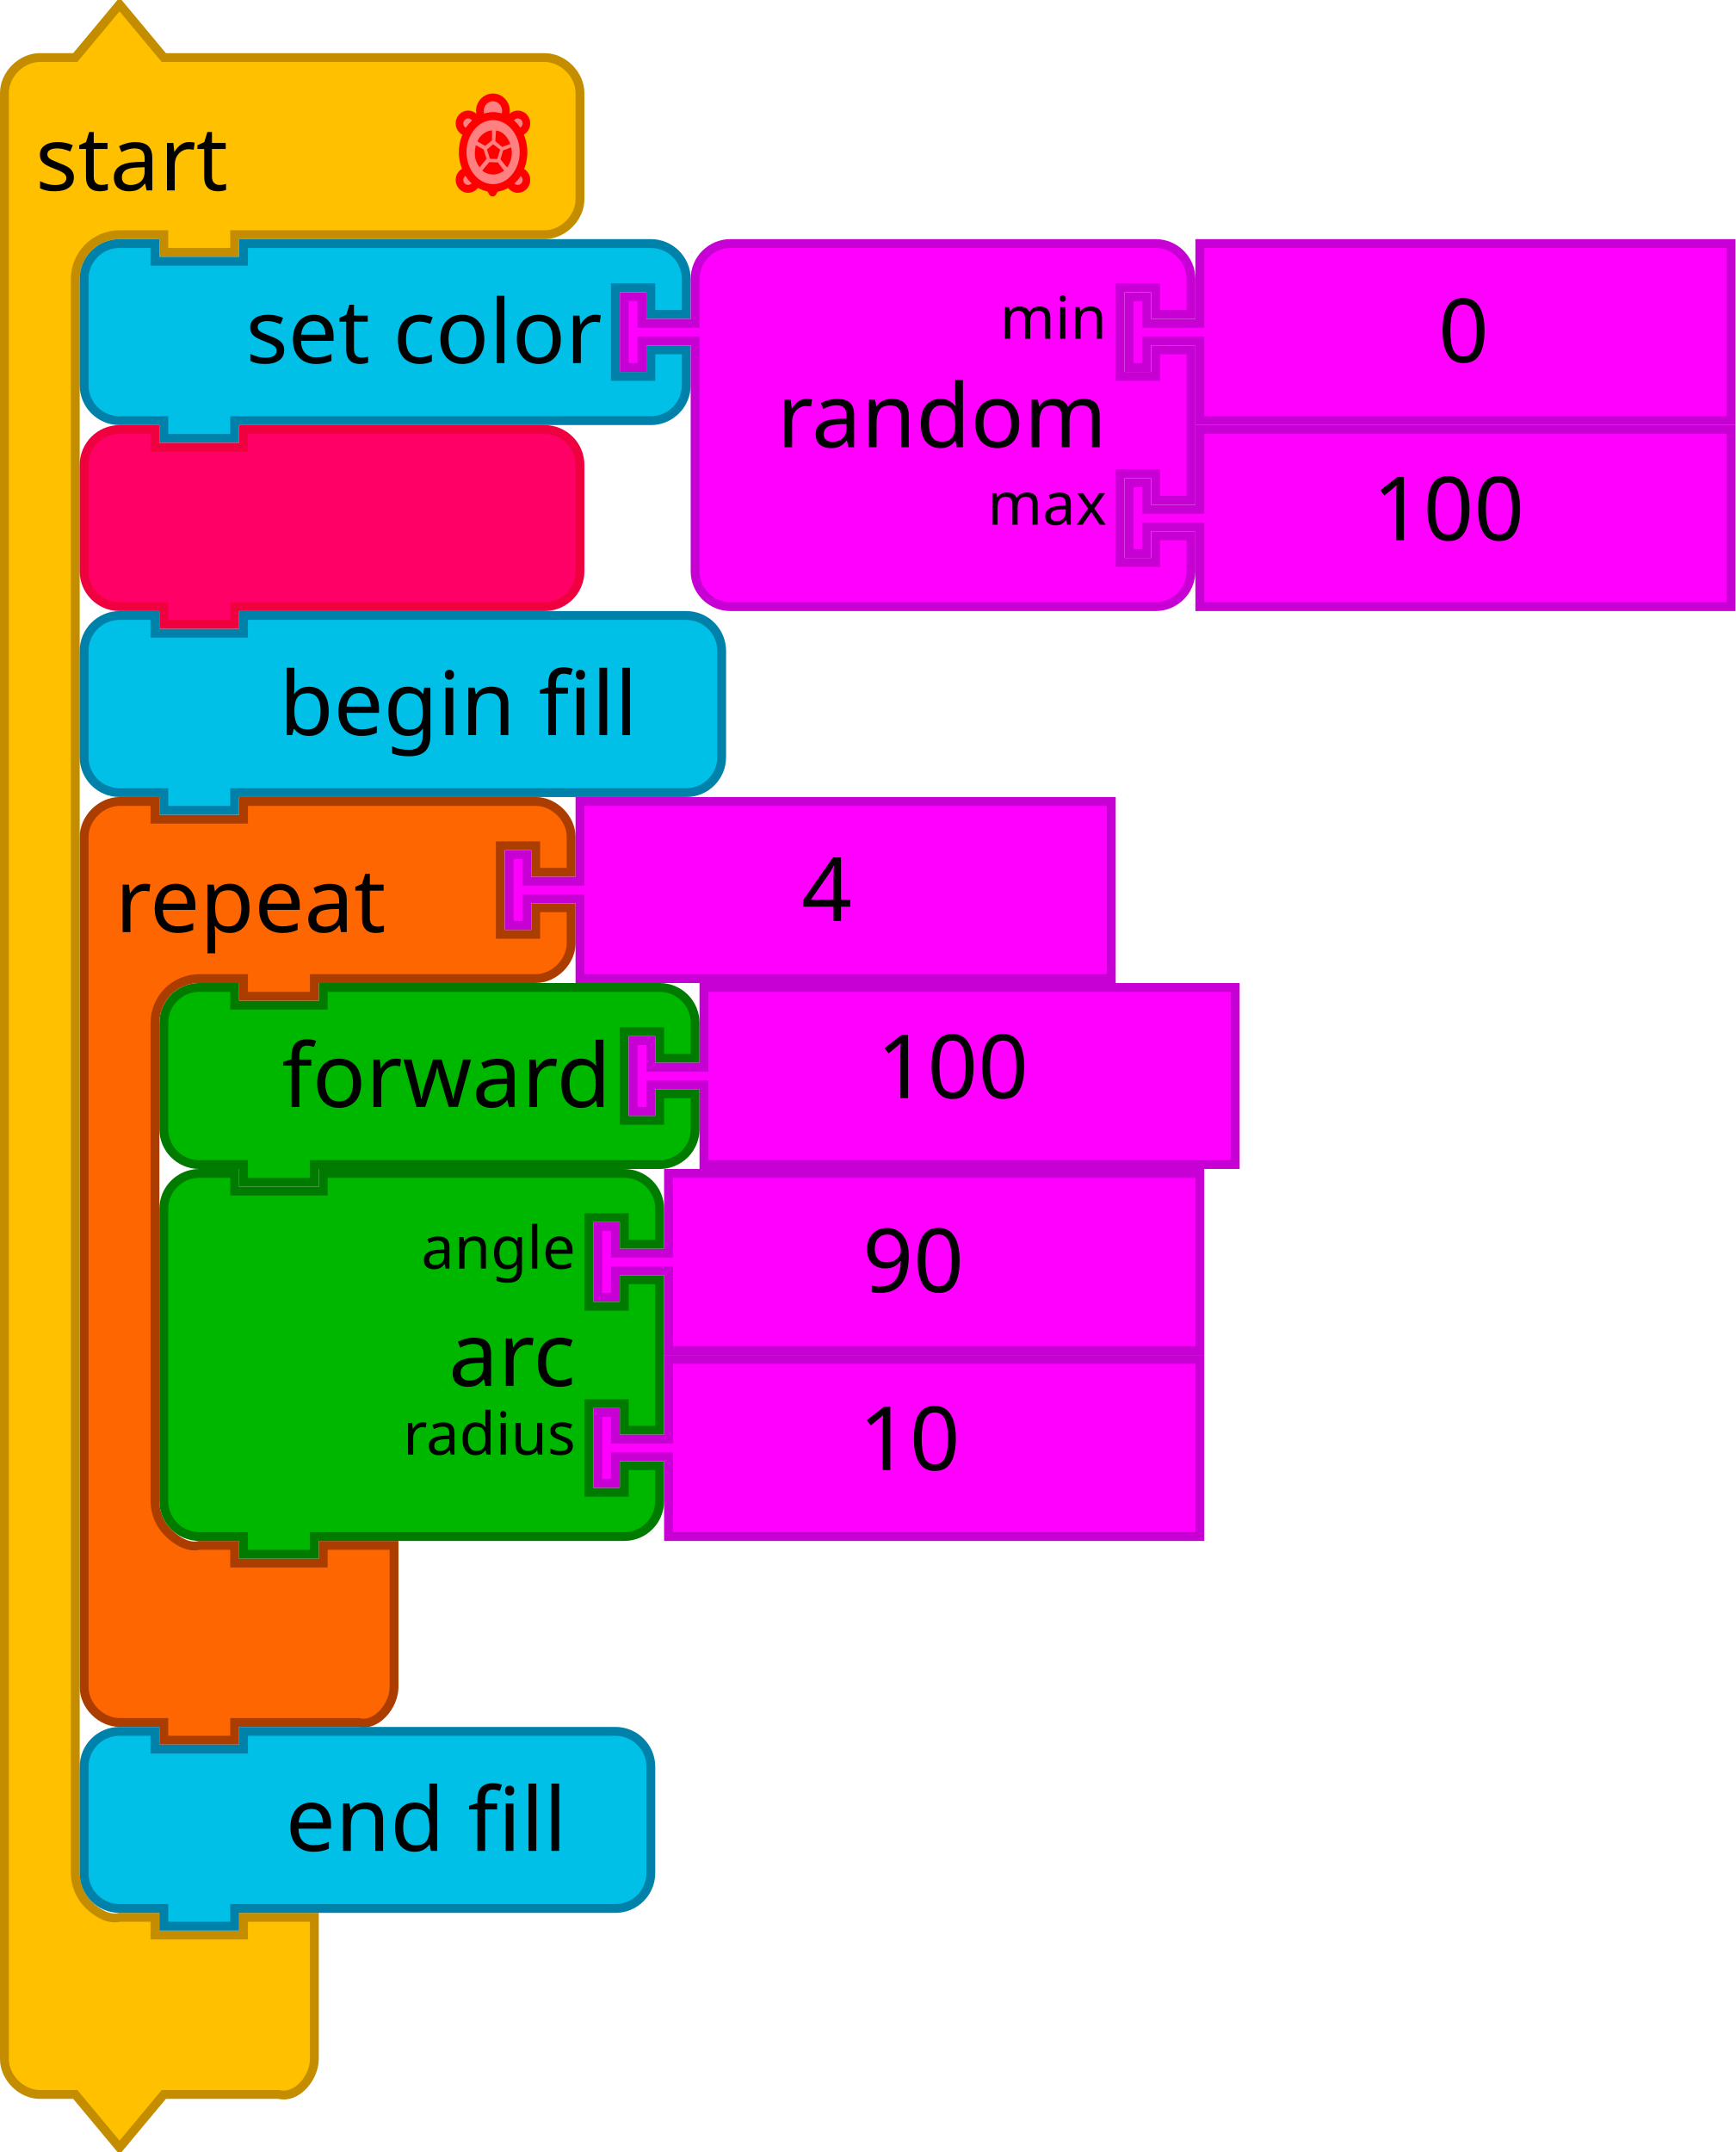
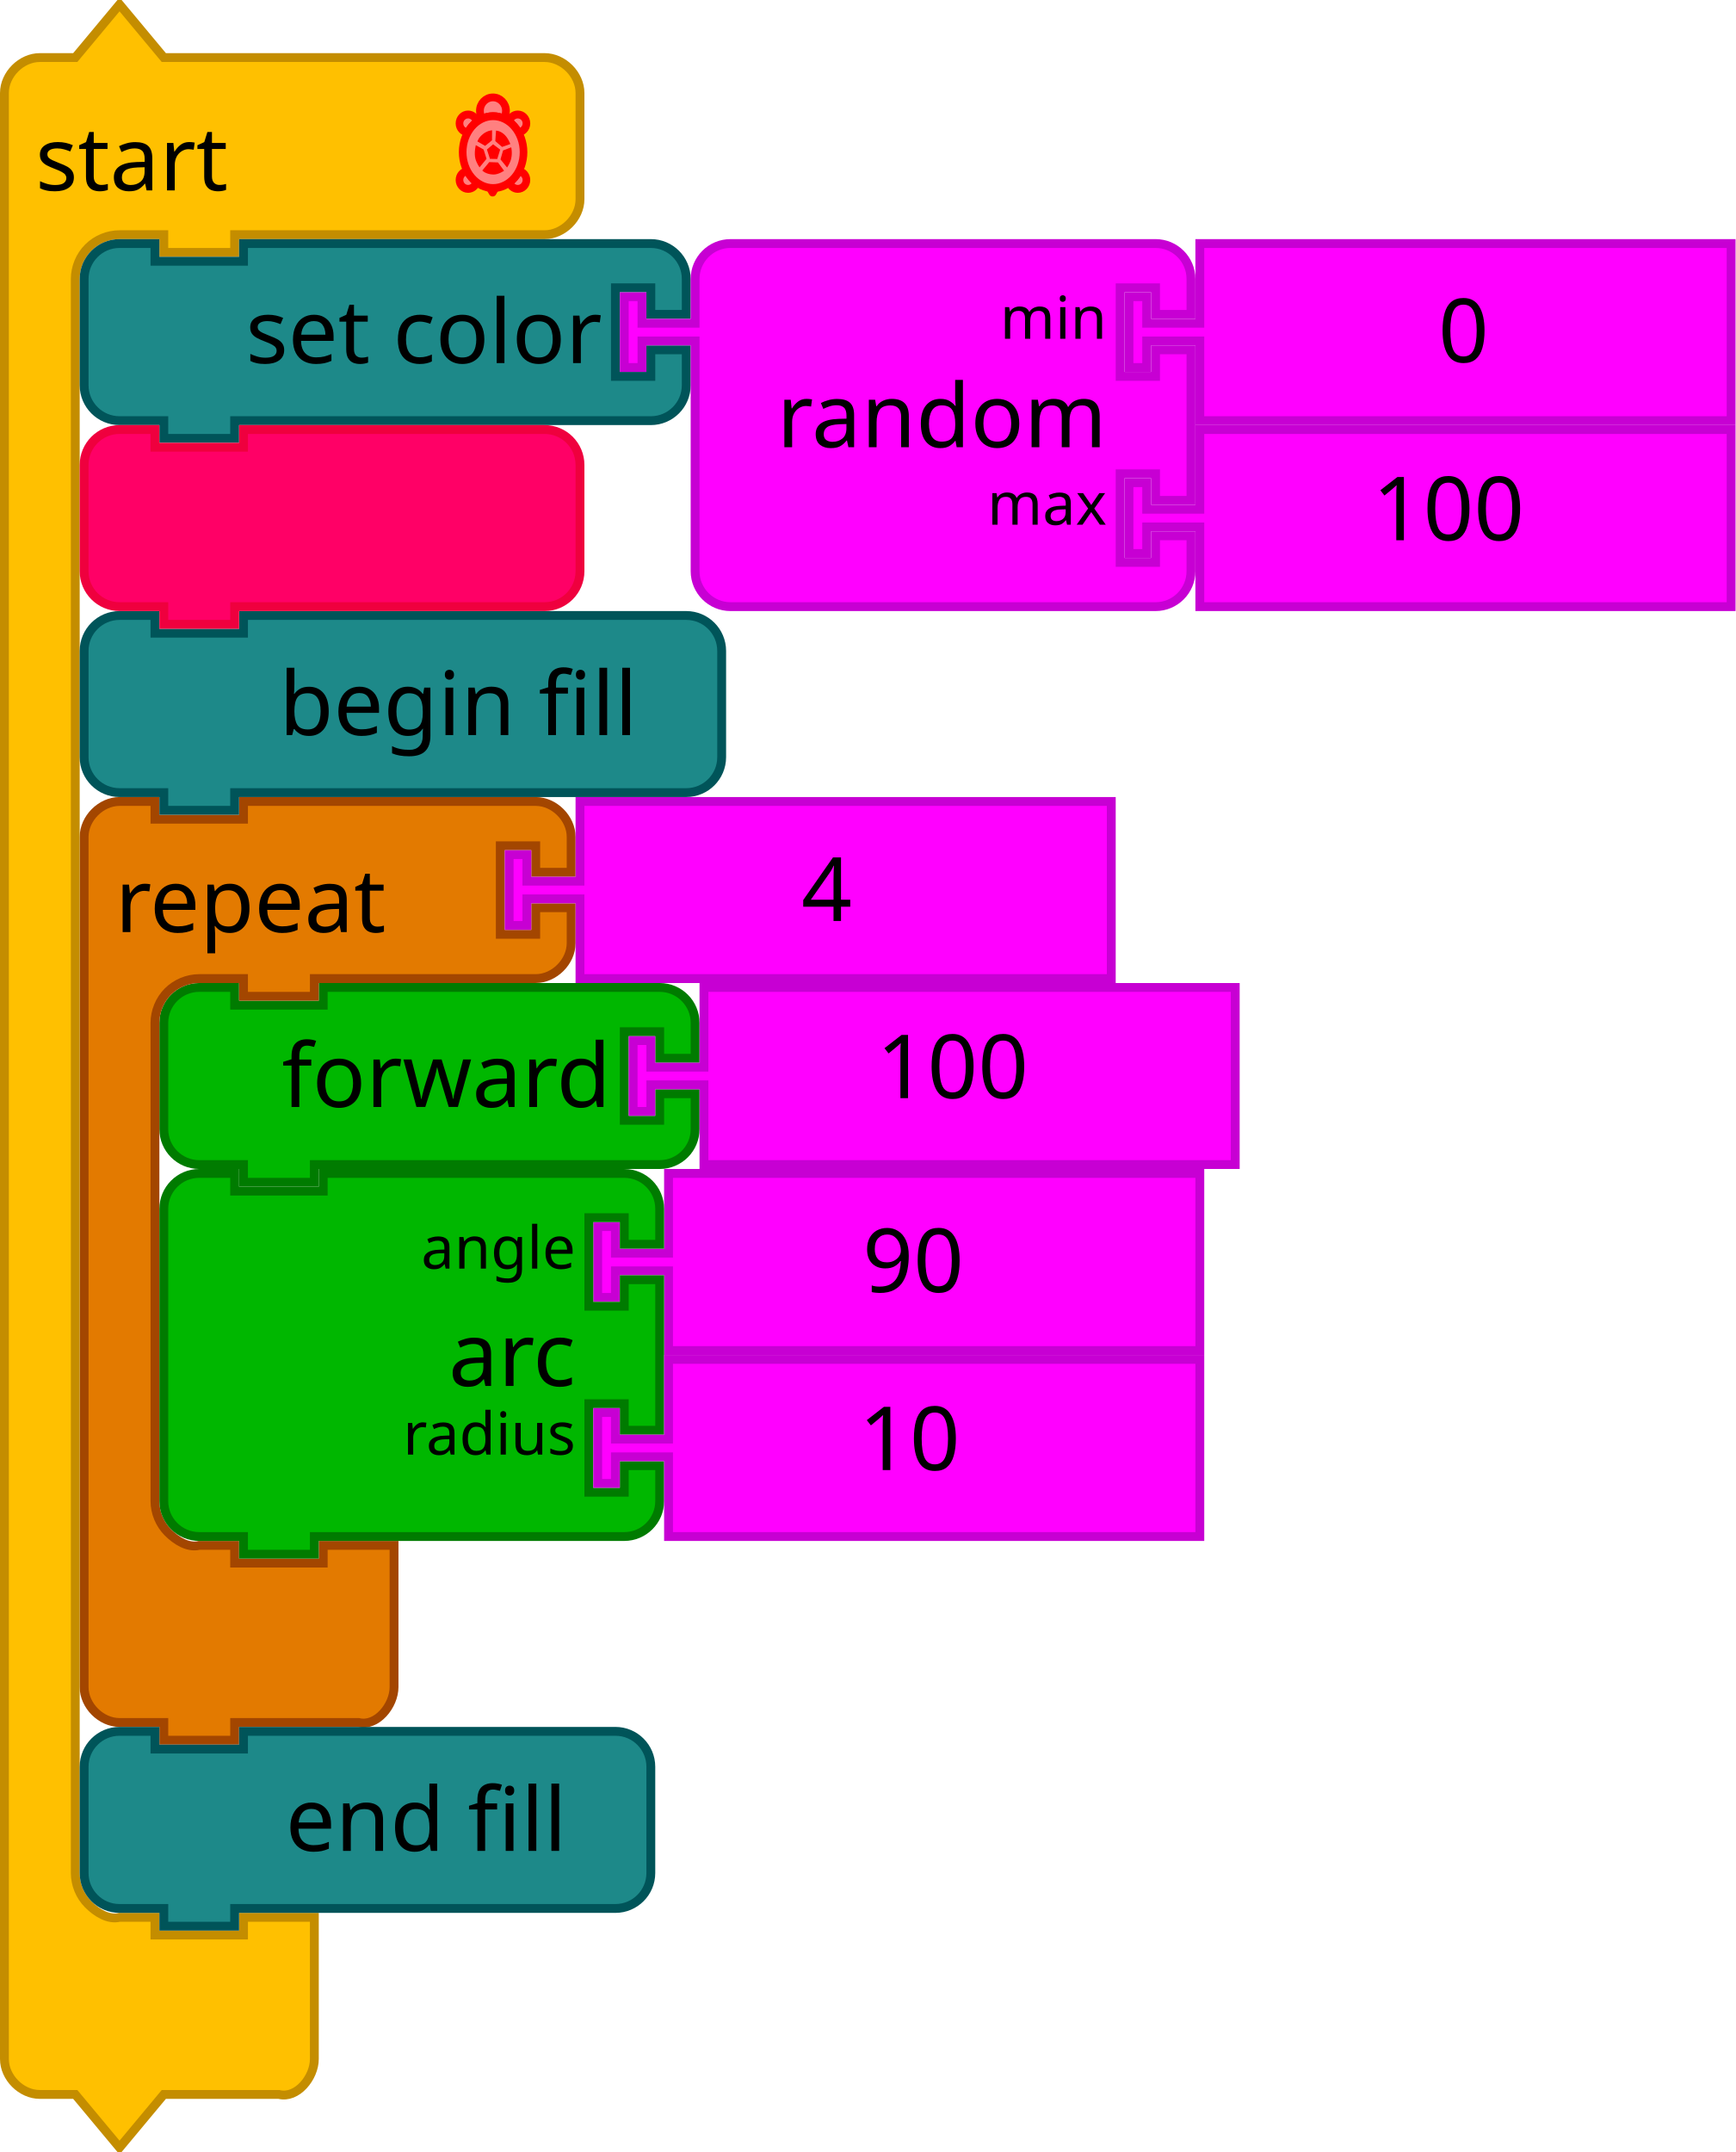
<svg xmlns="http://www.w3.org/2000/svg" version="1.1" width="392" height="486" id="svg2">
-   <defs id="defs4">
-     <filter height="1.3" color-interpolation-filters="sRGB" id="dropshadow">
-       <feGaussianBlur in="SourceAlpha" stdDeviation="3" id="feGaussianBlur3013" />
-       <feOffset dx="2" dy="2" result="offsetblur" id="feOffset3015" />
-       <feComponentTransfer id="feComponentTransfer3017">
-         <feFuncA type="linear" slope="0.2" id="feFuncA3019" />
-       </feComponentTransfer>
-       <feMerge id="feMerge3021">
-         <feMergeNode id="feMergeNode3023" />
-         <feMergeNode in="SourceGraphic" id="feMergeNode3025" />
-       </feMerge>
-     </filter>
-     <filter height="1.3" color-interpolation-filters="sRGB" id="dropshadow-6">
-       <feGaussianBlur in="SourceAlpha" stdDeviation="3" id="feGaussianBlur7" />
-       <feOffset dx="2" dy="2" result="offsetblur" id="feOffset9" />
-       <feComponentTransfer id="feComponentTransfer11">
-         <feFuncA type="linear" slope="0.2" id="feFuncA13" />
-       </feComponentTransfer>
-       <feMerge id="feMerge15">
-         <feMergeNode id="feMergeNode17" />
-         <feMergeNode in="SourceGraphic" id="feMergeNode19" />
-       </feMerge>
-     </filter>
-     <filter height="1.3" color-interpolation-filters="sRGB" id="dropshadow-8">
-       <feGaussianBlur in="SourceAlpha" stdDeviation="3" id="feGaussianBlur3087" />
-       <feOffset dx="2" dy="2" result="offsetblur" id="feOffset3089" />
-       <feComponentTransfer id="feComponentTransfer3091">
-         <feFuncA type="linear" slope="0.2" id="feFuncA3093" />
-       </feComponentTransfer>
-       <feMerge id="feMerge3095">
-         <feMergeNode id="feMergeNode3097" />
-         <feMergeNode in="SourceGraphic" id="feMergeNode3099" />
-       </feMerge>
-     </filter>
-     <filter height="1.3" color-interpolation-filters="sRGB" id="dropshadow-1">
-       <feGaussianBlur in="SourceAlpha" stdDeviation="3" id="feGaussianBlur3180" />
-       <feOffset dx="2" dy="2" result="offsetblur" id="feOffset3182" />
-       <feComponentTransfer id="feComponentTransfer3184">
-         <feFuncA type="linear" slope="0.2" id="feFuncA3186" />
-       </feComponentTransfer>
-       <feMerge id="feMerge3188">
-         <feMergeNode id="feMergeNode3190" />
-         <feMergeNode in="SourceGraphic" id="feMergeNode3192" />
-       </feMerge>
-     </filter>
-     <filter height="1.3" color-interpolation-filters="sRGB" id="dropshadow-10">
-       <feGaussianBlur in="SourceAlpha" stdDeviation="3" id="feGaussianBlur3048" />
-       <feOffset dx="2" dy="2" result="offsetblur" id="feOffset3050" />
-       <feComponentTransfer id="feComponentTransfer3052">
-         <feFuncA type="linear" slope="0.2" id="feFuncA3054" />
-       </feComponentTransfer>
-       <feMerge id="feMerge3056">
-         <feMergeNode id="feMergeNode3058" />
-         <feMergeNode in="SourceGraphic" id="feMergeNode3060" />
-       </feMerge>
-     </filter>
-     <filter height="1.3" color-interpolation-filters="sRGB" id="dropshadow-2">
-       <feGaussianBlur in="SourceAlpha" stdDeviation="3" id="feGaussianBlur2998" />
-       <feOffset dx="2" dy="2" result="offsetblur" id="feOffset3000" />
-       <feComponentTransfer id="feComponentTransfer3002">
-         <feFuncA type="linear" slope="0.2" id="feFuncA3004" />
-       </feComponentTransfer>
-       <feMerge id="feMerge3006">
-         <feMergeNode id="feMergeNode3008" />
-         <feMergeNode in="SourceGraphic" id="feMergeNode3010" />
-       </feMerge>
-     </filter>
-     <filter height="1.3" color-interpolation-filters="sRGB" id="dropshadow-4">
-       <feGaussianBlur in="SourceAlpha" stdDeviation="3" id="feGaussianBlur3083" />
-       <feOffset dx="2" dy="2" result="offsetblur" id="feOffset3085" />
-       <feComponentTransfer id="feComponentTransfer3087">
-         <feFuncA type="linear" slope="0.2" id="feFuncA3089" />
-       </feComponentTransfer>
-       <feMerge id="feMerge3091">
-         <feMergeNode id="feMergeNode3093" />
-         <feMergeNode in="SourceGraphic" id="feMergeNode3095" />
-       </feMerge>
-     </filter>
-     <filter height="1.3" color-interpolation-filters="sRGB" id="dropshadow-7">
-       <feGaussianBlur in="SourceAlpha" stdDeviation="3" id="feGaussianBlur7-0" />
-       <feOffset dx="2" dy="2" result="offsetblur" id="feOffset9-7" />
-       <feComponentTransfer id="feComponentTransfer11-0">
-         <feFuncA type="linear" slope="0.2" id="feFuncA13-9" />
-       </feComponentTransfer>
-       <feMerge id="feMerge15-7">
-         <feMergeNode id="feMergeNode17-3" />
-         <feMergeNode in="SourceGraphic" id="feMergeNode19-9" />
-       </feMerge>
-     </filter>
-     <filter height="1.3" color-interpolation-filters="sRGB" id="dropshadow-20">
-       <feGaussianBlur in="SourceAlpha" stdDeviation="3" id="feGaussianBlur7-8" />
-       <feOffset dx="2" dy="2" result="offsetblur" id="feOffset9-5" />
-       <feComponentTransfer id="feComponentTransfer11-7">
-         <feFuncA type="linear" slope="0.2" id="feFuncA13-5" />
-       </feComponentTransfer>
-       <feMerge id="feMerge15-70">
-         <feMergeNode id="feMergeNode17-8" />
-         <feMergeNode in="SourceGraphic" id="feMergeNode19-0" />
-       </feMerge>
-     </filter>
-   </defs>
  <text x="18" y="-114" id="text3033" style="font-size:13.333px;text-anchor:end;fill:#000000;font-family:Sans">
    <tspan x="120" y="-91.5" id="tspan3035" />
  </text>
  <text x="18" y="-30" id="text3033-0" style="font-size:13.333px;text-anchor:end;fill:#000000;font-family:Sans">
    <tspan x="120" y="-7.5" id="tspan3035-1" />
  </text>
  <text x="18" y="54" id="text3033-1" style="font-size:13.333px;text-anchor:end;fill:#000000;font-family:Sans">
    <tspan x="120" y="76.5" id="tspan3035-8" />
  </text>
  <text x="18" y="138" id="text3033-0-9" style="font-size:13.333px;text-anchor:end;fill:#000000;font-family:Sans">
    <tspan x="120" y="160.5" id="tspan3035-1-5" />
  </text>
  <path d="m 37,239 0,-8 a 8,8 0 0 1 8,-8 l 8,0 0,4 20,0 0,-4 68,0 8,0 a 8,8 0 0 1 8,8 l 0,8 -8,0 0,-6 -8,0 0,20 8,0 0,-6 8,0 0,8 a 8,8 0 0 1 -8,8 l -8,0 -68,0 -2,0 0,4 -16,0 0,-4 -2,0 -8,0 a 8,8 0 0 1 -8,-8 l 0,-8 0,-8 z" id="path3027-5" style="fill:#00b700;fill-opacity:1;stroke:#007b00;stroke-width:2;stroke-linecap:round;stroke-opacity:1" />
  <text x="36" y="222" id="text3029-56" style="font-size:20px;text-anchor:end;fill:#000000;font-family:Sans">
    <tspan x="138" y="250" id="tspan3031-9">forward</tspan>
  </text>
  <g transform="translate(0,42)" id="g4100">
    <g transform="translate(0,-84)" id="g3594">
      <path d="m 159,265 120,0 0,40 -120,0 0,-16 0,-2 -12,0 0,6 -4,0 0,-16 4,0 0,6 12,0 0,-2 z" id="path21-1" style="fill:#ff00ff;fill-opacity:1;stroke:#c700d3;stroke-width:2;stroke-linecap:round;stroke-opacity:1" />
      <text x="178" y="264" id="text23-3" style="font-size:20px;text-anchor:start;fill:#000000;font-family:Sans">
        <tspan x="198" y="290" id="tspan25-3">100</tspan>
      </text>
    </g>
  </g>
  <g transform="translate(0,-42)" id="g3497">
    <path d="m 151,307 120,0 0,40 -120,0 0,-16 0,-2 -12,0 0,6 -4,0 0,-16 4,0 0,6 12,0 0,-2 z" id="path21-7-6" style="fill:#ff00ff;fill-opacity:1;stroke:#c700d3;stroke-width:2;stroke-linecap:round;stroke-opacity:1" />
    <text x="174.851" y="307.799" id="text23-1-2" style="font-size:20px;text-anchor:start;fill:#000000;font-family:Sans">
      <tspan x="194.851" y="333.799" id="tspan25-0-1">90</tspan>
    </text>
  </g>
-   <path d="m 19,197 0,-8 c 0,-4.189 3.811,-8 8,-8 l 8,0 0,4 20,0 0,-4 18,0 40,0 8,0 c 4.189,0 8,3.811 8,8 l 0,8 -8,0 0,-6 -8,0 0,20 8,0 0,-6 8,0 0,8 c 0,4.189 -3.811,8 -8,8 l -8,0 -40,0 -2,0 0,4 -16,0 0,-4 -2,0 -8,0 c -2.618,0 -5.22,1.078 -7.071,2.929 C 36.078,225.78 35,228.382 35,231 l 0,8 0,92 0,8 c 0,2.618 1.078,5.22 2.929,7.071 1.851,1.851 4.531,3.564 7.071,2.929 l 8,0 0,4 20,0 0,-4 16,0 0,12 0,12 0,8 c 0,4.189 -3.936,9.016 -8,8 l -8,0 -18,0 -2,0 0,4 -16,0 0,-4 -2,0 -8,0 c -4.189,0 -8,-3.811 -8,-8 l 0,-8 z" id="path3035" style="fill:#fd6600;fill-opacity:1;stroke:#ac3d00;stroke-width:2;stroke-linecap:round;stroke-opacity:1" />
+   <path d="m 19,197 0,-8 c 0,-4.189 3.811,-8 8,-8 l 8,0 0,4 20,0 0,-4 18,0 40,0 8,0 c 4.189,0 8,3.811 8,8 l 0,8 -8,0 0,-6 -8,0 0,20 8,0 0,-6 8,0 0,8 c 0,4.189 -3.811,8 -8,8 l -8,0 -40,0 -2,0 0,4 -16,0 0,-4 -2,0 -8,0 c -2.618,0 -5.22,1.078 -7.071,2.929 C 36.078,225.78 35,228.382 35,231 l 0,8 0,92 0,8 c 0,2.618 1.078,5.22 2.929,7.071 1.851,1.851 4.531,3.564 7.071,2.929 l 8,0 0,4 20,0 0,-4 16,0 0,12 0,12 0,8 c 0,4.189 -3.936,9.016 -8,8 l -8,0 -18,0 -2,0 0,4 -16,0 0,-4 -2,0 -8,0 c -4.189,0 -8,-3.811 -8,-8 l 0,-8 z" id="path3035" style="fill:#e37a00;fill-opacity:1;stroke:#a34600;stroke-width:2;stroke-linecap:round;stroke-opacity:1" />
  <text x="18" y="180" id="text3037" style="font-size:20px;text-anchor:start;fill:#000000;font-family:Sans">
    <tspan x="26" y="210.5" id="tspan3039">repeat</tspan>
  </text>
  <path d="m 131,181 120,0 0,40 -120,0 0,-16 0,-2 -12,0 0,6 -4,0 0,-16 4,0 0,6 12,0 0,-2 z" id="path21-8" style="fill:#ff00ff;fill-opacity:1;stroke:#c700d3;stroke-width:2;stroke-linecap:round;stroke-opacity:1" />
  <text x="161" y="182" id="text23-0" style="font-size:20px;text-anchor:start;fill:#000000;font-family:Sans">
    <tspan x="181" y="208" id="tspan25-7">4</tspan>
  </text>
  <g id="g3055-9">
    <g id="g4085-2">
      <path d="m 1,29 0,-8 c 0,-4.189 3.811,-8 8,-8 l 8,0 10,-12 10,12 18,0 60,0 8,0 c 4.189,0 8,3.811 8,8 l 0,8 0,8 0,8 c 0,4.189 -3.811,8 -8,8 l -8,0 -60,0 -2,0 0,4 -16,0 0,-4 -2,0 -8,0 c -2.618,0 -5.22,1.078 -7.071,2.929 C 18.078,57.78 17,60.382 17,63 l 0,8 0,344 0,8 c 0,2.618 1.078,5.22 2.929,7.071 1.851,1.851 4.531,3.564 7.071,2.929 l 8,0 0,4 20,0 0,-4 16,0 0,12 0,12 0,8 c 0,4.189 -3.936,9.016 -8,8 l -8,0 -18,0 -10,12 -10,-12 -8,0 c -4.189,0 -8,-3.811 -8,-8 l 0,-8 z" id="path3660-8" style="fill:#ffc000;fill-opacity:1;stroke:#c48d00;stroke-width:2;stroke-linecap:round;stroke-opacity:1" />
      <text id="text3662-6" style="font-size:20px;text-anchor:start;fill:#000000;font-family:Sans">
        <tspan x="8" y="43" id="tspan3664-1">start</tspan>
      </text>
    </g>
    <g id="g3037-2">
      <path d="m 111.376,42.473 c -0.244,0 -0.484,-0.016 -0.721,-0.045 l 0.611,1.068 0.602,-1.051 c -0.163,0.014 -0.326,0.029 -0.493,0.029 z" id="path4206-1" style="fill:#eeeeee;stroke:#ff0000;stroke-width:1.75;stroke-linecap:round;stroke-linejoin:round;stroke-miterlimit:4;stroke-opacity:1;stroke-dasharray:none" />
      <g transform="matrix(0.44039,0,0,0.4545743,99.26689,20.52662)" id="g4208-0" style="fill:#ff8080;fill-opacity:1;stroke:#ff0000;stroke-width:3.911;stroke-linecap:round;stroke-linejoin:round;stroke-miterlimit:4;stroke-opacity:1;stroke-dasharray:none">
        <path d="m 40.16,11.726 c -2.164,0 -3.958,1.555 -4.343,3.607 1.859,1.345 3.457,3.115 4.675,5.208 2.285,-0.172 4.094,-2.061 4.094,-4.39 0,-2.444 -1.982,-4.425 -4.426,-4.425 z" id="path4210-1" style="fill:#ff8080;fill-opacity:1;stroke:#ff0000;stroke-width:3.911;stroke-miterlimit:4;stroke-opacity:1;stroke-dasharray:none" />
        <path d="m 40.713,39.887 c -1.224,2.232 -2.86,4.131 -4.797,5.556 0.521,1.864 2.213,3.239 4.244,3.239 2.443,0 4.426,-1.98 4.426,-4.424 0,-2.255 -1.693,-4.096 -3.873,-4.371 z" id="path4212-7" style="fill:#ff8080;fill-opacity:1;stroke:#ff0000;stroke-width:3.911;stroke-miterlimit:4;stroke-opacity:1;stroke-dasharray:none" />
        <path d="m 14.273,39.871 c -2.253,0.206 -4.024,2.079 -4.024,4.387 0,2.443 1.98,4.424 4.424,4.424 2.064,0 3.784,-1.42 4.272,-3.332 -1.883,-1.416 -3.475,-3.289 -4.672,-5.479 z" id="path4214-8" style="fill:#ff8080;fill-opacity:1;stroke:#ff0000;stroke-width:3.911;stroke-miterlimit:4;stroke-opacity:1;stroke-dasharray:none" />
        <path d="m 19.026,15.437 c -0.343,-2.103 -2.154,-3.711 -4.353,-3.711 -2.444,0 -4.424,1.981 -4.424,4.424 0,2.382 1.886,4.31 4.245,4.406 1.186,-2.043 2.732,-3.784 4.532,-5.119 z" id="path4216-3" style="fill:#ff8080;fill-opacity:1;stroke:#ff0000;stroke-width:3.911;stroke-miterlimit:4;stroke-opacity:1;stroke-dasharray:none" />
      </g>
      <path d="m 111.376,26.237 c 0.84,0 1.642,0.187 2.386,0.513 0.326,-0.489 0.519,-1.081 0.519,-1.72 0,-1.676 -1.316,-3.035 -2.94,-3.035 -1.624,0 -2.94,1.359 -2.94,3.035 0,0.649 0.199,1.25 0.536,1.743 0.759,-0.34 1.58,-0.536 2.44,-0.536 z" id="path4218-9" style="fill:#ff8080;fill-opacity:1;stroke:#ff0000;stroke-width:1.75;stroke-linecap:round;stroke-linejoin:round;stroke-miterlimit:4;stroke-opacity:1;stroke-dasharray:none" />
      <g transform="matrix(0.44039,0,0,0.4545743,99.26689,20.52662)" id="g4220-8" style="fill:#ff8080;fill-opacity:1;stroke:#ff0000;stroke-width:3.911;stroke-linecap:round;stroke-linejoin:round;stroke-miterlimit:4;stroke-opacity:1;stroke-dasharray:none">
        <path d="m 43.102,30.421 c 0,4.734 -1.645,9.28 -4.571,12.627 -2.925,3.348 -6.897,5.231 -11.034,5.231 -4.137,0 -8.109,-1.883 -11.034,-5.231 -2.925,-3.348 -4.571,-7.893 -4.571,-12.627 0,-9.797 7.044,-17.858 15.605,-17.858 8.561,0 15.605,8.061 15.605,17.858 z" id="path4222-8" style="fill:#ff8080;fill-opacity:1;stroke:#ff0000;stroke-width:3.911;stroke-miterlimit:4;stroke-opacity:1;stroke-dasharray:none" />
      </g>
      <g transform="matrix(0.44039,0,0,0.4545743,99.26689,20.52662)" id="g4224-2" style="fill:#ff0000;fill-opacity:1;stroke:none">
        <path d="m 25.875,33.75 -1.542,-4.625 3.164,-2.587 3.615,2.626 -1.487,4.669 z" id="path4226-9" style="fill:#ff0000;fill-opacity:1;stroke:none" />
        <path d="m 27.501,41.551 c -3.968,-0.16 -5.543,-2.009 -5.543,-2.009 l 3.57,-4.163 4.465,0.168 3.132,4.12 c 0,0 -2.89,1.994 -5.624,1.884 z" id="path4228-3" style="fill:#ff0000;fill-opacity:1;stroke:none" />
        <path d="m 18.453,33.843 c -0.849,-2.968 0.172,-6.884 0.172,-6.884 l 4,2.167 1.493,4.629 -3.582,4.233 c 0,-10e-4 -1.465,-1.99 -2.083,-4.145 z" id="path4230-9" style="fill:#ff0000;fill-opacity:1;stroke:none" />
        <path d="m 19.458,25.125 c 0,0 0.5,-1.958 3.039,-3.822 2.237,-1.643 4.465,-1.72 4.465,-1.72 l -0.037,4.981 -3.521,2.75 -3.946,-2.189 z" id="path4232-5" style="fill:#ff0000;fill-opacity:1;stroke:none" />
        <path d="M 32.084,27.834 28.625,24.959 29,19.75 c 0,0 1.834,-0.042 3.959,1.667 2.228,1.791 3.362,4.983 3.362,4.983 l -4.237,1.434 z" id="path4234-2" style="fill:#ff0000;fill-opacity:1;stroke:none" />
        <path d="m 31.292,34.042 1.313,-4.464 4.187,-1.536 c 0,0 0.677,2.663 -0.042,5.667 -0.54,2.256 -2.084,4.361 -2.084,4.361 l -3.374,-4.028 z" id="path4236-1" style="fill:#ff0000;fill-opacity:1;stroke:none" />
      </g>
    </g>
  </g>
  <g transform="translate(36,264)" id="g3585">
    <path d="M 1,17 1,9 A 8,8 0 0 1 9,1 l 8,0 0,4 20,0 0,-4 60,0 8,0 a 8,8 0 0 1 8,8 l 0,8 -8,0 0,-6 -8,0 0,20 8,0 0,-6 8,0 0,34 -8,0 0,-6 -8,0 0,20 8,0 0,-6 8,0 0,8 a 8,8 0 0 1 -8,8 l -8,0 -60,0 -2,0 0,4 -16,0 0,-4 -2,0 -8,0 A 8,8 0 0 1 1,75 L 1,67 1,25 1,17 z" id="path3194" style="fill:#00b700;fill-opacity:1;stroke:#007b00;stroke-width:2;stroke-linecap:round;stroke-opacity:1" />
    <text id="text3196" style="font-size:20px;text-anchor:end;fill:#000000;font-family:Sans">
      <tspan x="94" y="49" id="tspan3198">arc</tspan>
    </text>
    <text id="text3200" style="font-size:13.333px;text-anchor:end;fill:#000000;font-family:Sans">
      <tspan x="94" y="22.5" id="tspan3202">angle</tspan>
    </text>
    <text id="text3204" style="font-size:13.333px;text-anchor:end;fill:#000000;font-family:Sans">
      <tspan x="94" y="64.5" id="tspan3206">radius</tspan>
    </text>
  </g>
  <g transform="translate(-8,41.99999)" id="g3626">
    <path d="m 159,265 120,0 0,40 -120,0 0,-16 0,-2 -12,0 0,6 -4,0 0,-16 4,0 0,6 12,0 0,-2 z" id="path21-1-7" style="fill:#ff00ff;fill-opacity:1;stroke:#c700d3;stroke-width:2;stroke-linecap:round;stroke-opacity:1" />
    <text x="182" y="264" id="text23-3-2" style="font-size:20px;text-anchor:start;fill:#000000;font-family:Sans">
      <tspan x="202" y="290" id="tspan25-3-0">10</tspan>
    </text>
  </g>
  <g transform="translate(18,138)" id="g3741">
-     <path d="M 1,17 1,9 A 8,8 0 0 1 9,1 l 8,0 0,4 20,0 0,-4 92,0 8,0 a 8,8 0 0 1 8,8 l 0,8 0,8 0,8 a 8,8 0 0 1 -8,8 l -8,0 -92,0 -2,0 0,4 -16,0 0,-4 -2,0 -8,0 A 8,8 0 0 1 1,33 l 0,-8 z" id="path3062" style="fill:#00c0e7;fill-opacity:1;stroke:#0081a9;stroke-width:2;stroke-linecap:round;stroke-opacity:1" />
+     <path d="M 1,17 1,9 A 8,8 0 0 1 9,1 l 8,0 0,4 20,0 0,-4 92,0 8,0 a 8,8 0 0 1 8,8 l 0,8 0,8 0,8 a 8,8 0 0 1 -8,8 l -8,0 -92,0 -2,0 0,4 -16,0 0,-4 -2,0 -8,0 A 8,8 0 0 1 1,33 l 0,-8 z" id="path3062" style="fill:#1d8989;fill-opacity:1;stroke:#005459;stroke-width:2;stroke-linecap:round;stroke-opacity:1" />
    <text id="text3064" style="font-size:20px;text-anchor:end;fill:#000000;font-family:Sans">
      <tspan x="126" y="28" id="tspan3066">begin fill</tspan>
    </text>
  </g>
  <g transform="translate(18,390)" id="g3821">
-     <path d="M 1,17 1,9 A 8,8 0 0 1 9,1 l 8,0 0,4 20,0 0,-4 76,0 8,0 a 8,8 0 0 1 8,8 l 0,8 0,8 0,8 a 8,8 0 0 1 -8,8 l -8,0 -76,0 -2,0 0,4 -16,0 0,-4 -2,0 -8,0 A 8,8 0 0 1 1,33 l 0,-8 z" id="path3012" style="fill:#00c0e7;fill-opacity:1;stroke:#0081a9;stroke-width:2;stroke-linecap:round;stroke-opacity:1" />
+     <path d="M 1,17 1,9 A 8,8 0 0 1 9,1 l 8,0 0,4 20,0 0,-4 76,0 8,0 a 8,8 0 0 1 8,8 l 0,8 0,8 0,8 a 8,8 0 0 1 -8,8 l -8,0 -76,0 -2,0 0,4 -16,0 0,-4 -2,0 -8,0 A 8,8 0 0 1 1,33 l 0,-8 z" id="path3012" style="fill:#1d8989;fill-opacity:1;stroke:#005459;stroke-width:2;stroke-linecap:round;stroke-opacity:1" />
    <text id="text3014" style="font-size:20px;text-anchor:end;fill:#000000;font-family:Sans">
      <tspan x="110" y="28" id="tspan3016">end fill</tspan>
    </text>
  </g>
  <g transform="translate(18,54)" id="g3936">
-     <path d="M 1,17 1,9 A 8,8 0 0 1 9,1 l 8,0 0,4 20,0 0,-4 84,0 8,0 a 8,8 0 0 1 8,8 l 0,8 -8,0 0,-6 -8,0 0,20 8,0 0,-6 8,0 0,8 a 8,8 0 0 1 -8,8 l -8,0 -84,0 -2,0 0,4 -16,0 0,-4 -2,0 -8,0 A 8,8 0 0 1 1,33 l 0,-8 0,-8 z" id="path3097" style="fill:#00c0e7;fill-opacity:1;stroke:#0081a9;stroke-width:2;stroke-linecap:round;stroke-opacity:1" />
+     <path d="M 1,17 1,9 A 8,8 0 0 1 9,1 l 8,0 0,4 20,0 0,-4 84,0 8,0 a 8,8 0 0 1 8,8 l 0,8 -8,0 0,-6 -8,0 0,20 8,0 0,-6 8,0 0,8 a 8,8 0 0 1 -8,8 l -8,0 -84,0 -2,0 0,4 -16,0 0,-4 -2,0 -8,0 A 8,8 0 0 1 1,33 l 0,-8 0,-8 z" id="path3097" style="fill:#1d8989;fill-opacity:1;stroke:#005459;stroke-width:2;stroke-linecap:round;stroke-opacity:1" />
    <text id="text3099" style="font-size:20px;text-anchor:end;fill:#000000;font-family:Sans">
      <tspan x="118" y="28" id="tspan3101">set color</tspan>
    </text>
    <text id="text3103" style="font-size:13.333px;text-anchor:end;fill:#000000;font-family:Sans">
      <tspan x="118" y="22.5" id="tspan3105" />
    </text>
  </g>
  <g transform="translate(-190.1667,-88.33333)" id="g4139">
    <path d="m 461.167,143.333 120,0 0,40 -120,0 0,-16 0,-2 -12,0 0,6 -4,0 0,-16 4,0 0,6 12,0 0,-2 z" id="path21-7-6-6" style="fill:#ff00ff;fill-opacity:1;stroke:#c700d3;stroke-width:2;stroke-linecap:round;stroke-opacity:1" />
    <text x="495.017" y="144.132" id="text23-1-2-5" style="font-size:20px;text-anchor:start;fill:#000000;font-family:Sans">
      <tspan x="515.017" y="170.132" id="tspan25-0-1-8">0</tspan>
    </text>
  </g>
  <g transform="translate(140,54)" id="g4091">
    <path d="m 17,17 0,-8 a 8,8 0 0 1 8,-8 l 8,0 20,0 60,0 8,0 a 8,8 0 0 1 8,8 l 0,8 -8,0 0,-6 -8,0 0,20 8,0 0,-6 8,0 0,34 -8,0 0,-6 -8,0 0,20 8,0 0,-6 8,0 0,8 a 8,8 0 0 1 -8,8 l -8,0 -60,0 -20,0 -8,0 a 8,8 0 0 1 -8,-8 l 0,-8 0,-42 0,-2 -12,0 0,6 -4,0 0,-16 4,0 0,6 12,0 0,-2 z" id="path21" style="fill:#ff00ff;fill-opacity:1;stroke:#c700d3;stroke-width:2;stroke-linecap:round;stroke-opacity:1" />
    <text id="text23" style="font-size:20px;text-anchor:end;fill:#000000;font-family:Sans">
      <tspan x="110" y="47" id="tspan25">random</tspan>
    </text>
    <text id="text27" style="font-size:13.333px;text-anchor:end;fill:#000000;font-family:Sans">
      <tspan x="110" y="22.5" id="tspan29">min</tspan>
    </text>
    <text id="text31" style="font-size:13.333px;text-anchor:end;fill:#000000;font-family:Sans">
      <tspan x="110" y="64.5" id="tspan33">max</tspan>
    </text>
  </g>
  <g transform="translate(112,-84.00001)" id="g4100-6">
    <g transform="translate(0,-84)" id="g3594-2">
      <path d="m 159,265 120,0 0,40 -120,0 0,-16 0,-2 -12,0 0,6 -4,0 0,-16 4,0 0,6 12,0 0,-2 z" id="path21-1-3" style="fill:#ff00ff;fill-opacity:1;stroke:#c700d3;stroke-width:2;stroke-linecap:round;stroke-opacity:1" />
      <text x="178" y="264" id="text23-3-5" style="font-size:20px;text-anchor:start;fill:#000000;font-family:Sans">
        <tspan x="198" y="290" id="tspan25-3-5">100</tspan>
      </text>
    </g>
  </g>
  <path d="m 19,113 0,-8 a 8,8 0 0 1 8,-8 l 8,0 0,4 20,0 0,-4 60,0 8,0 a 8,8 0 0 1 8,8 l 0,8 0,8 0,8 a 8,8 0 0 1 -8,8 l -8,0 -60,0 -2,0 0,4 -16,0 0,-4 -2,0 -8,0 a 8,8 0 0 1 -8,-8 l 0,-8 z" id="path21-4" style="fill:#ff0066;fill-opacity:1;stroke:#ef003e;stroke-width:2;stroke-linecap:round;stroke-opacity:1" />
</svg>
